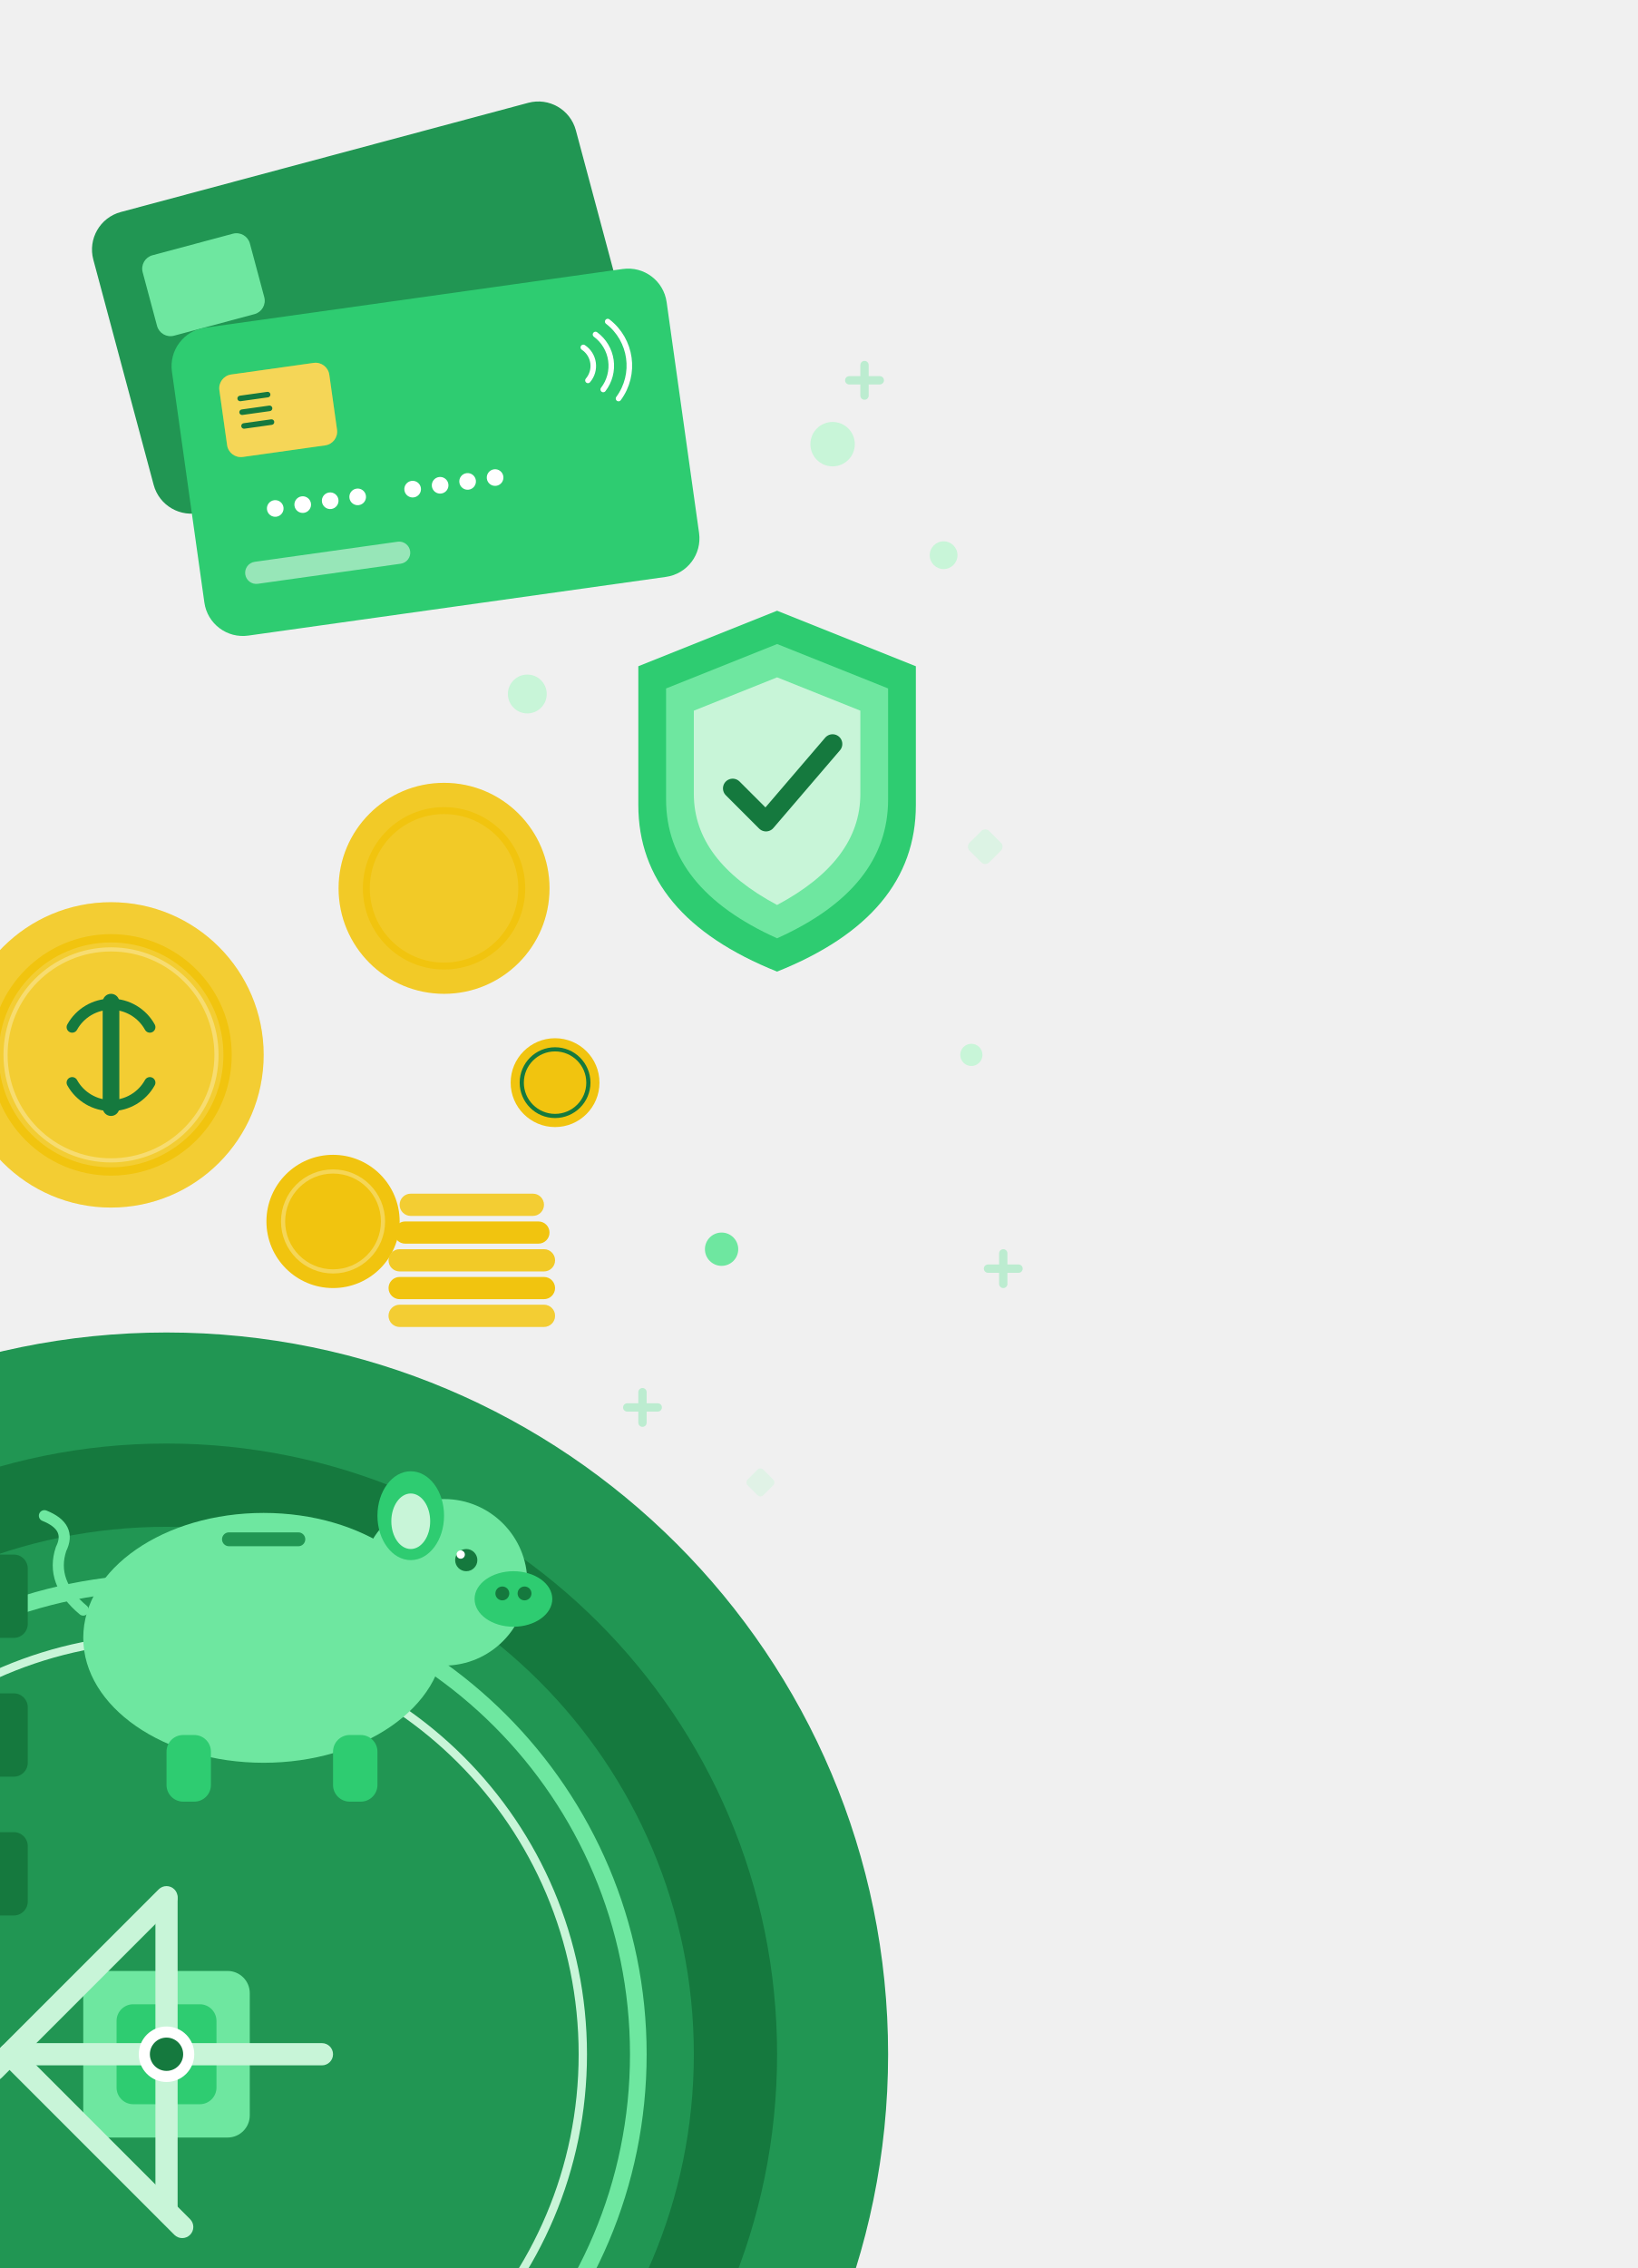
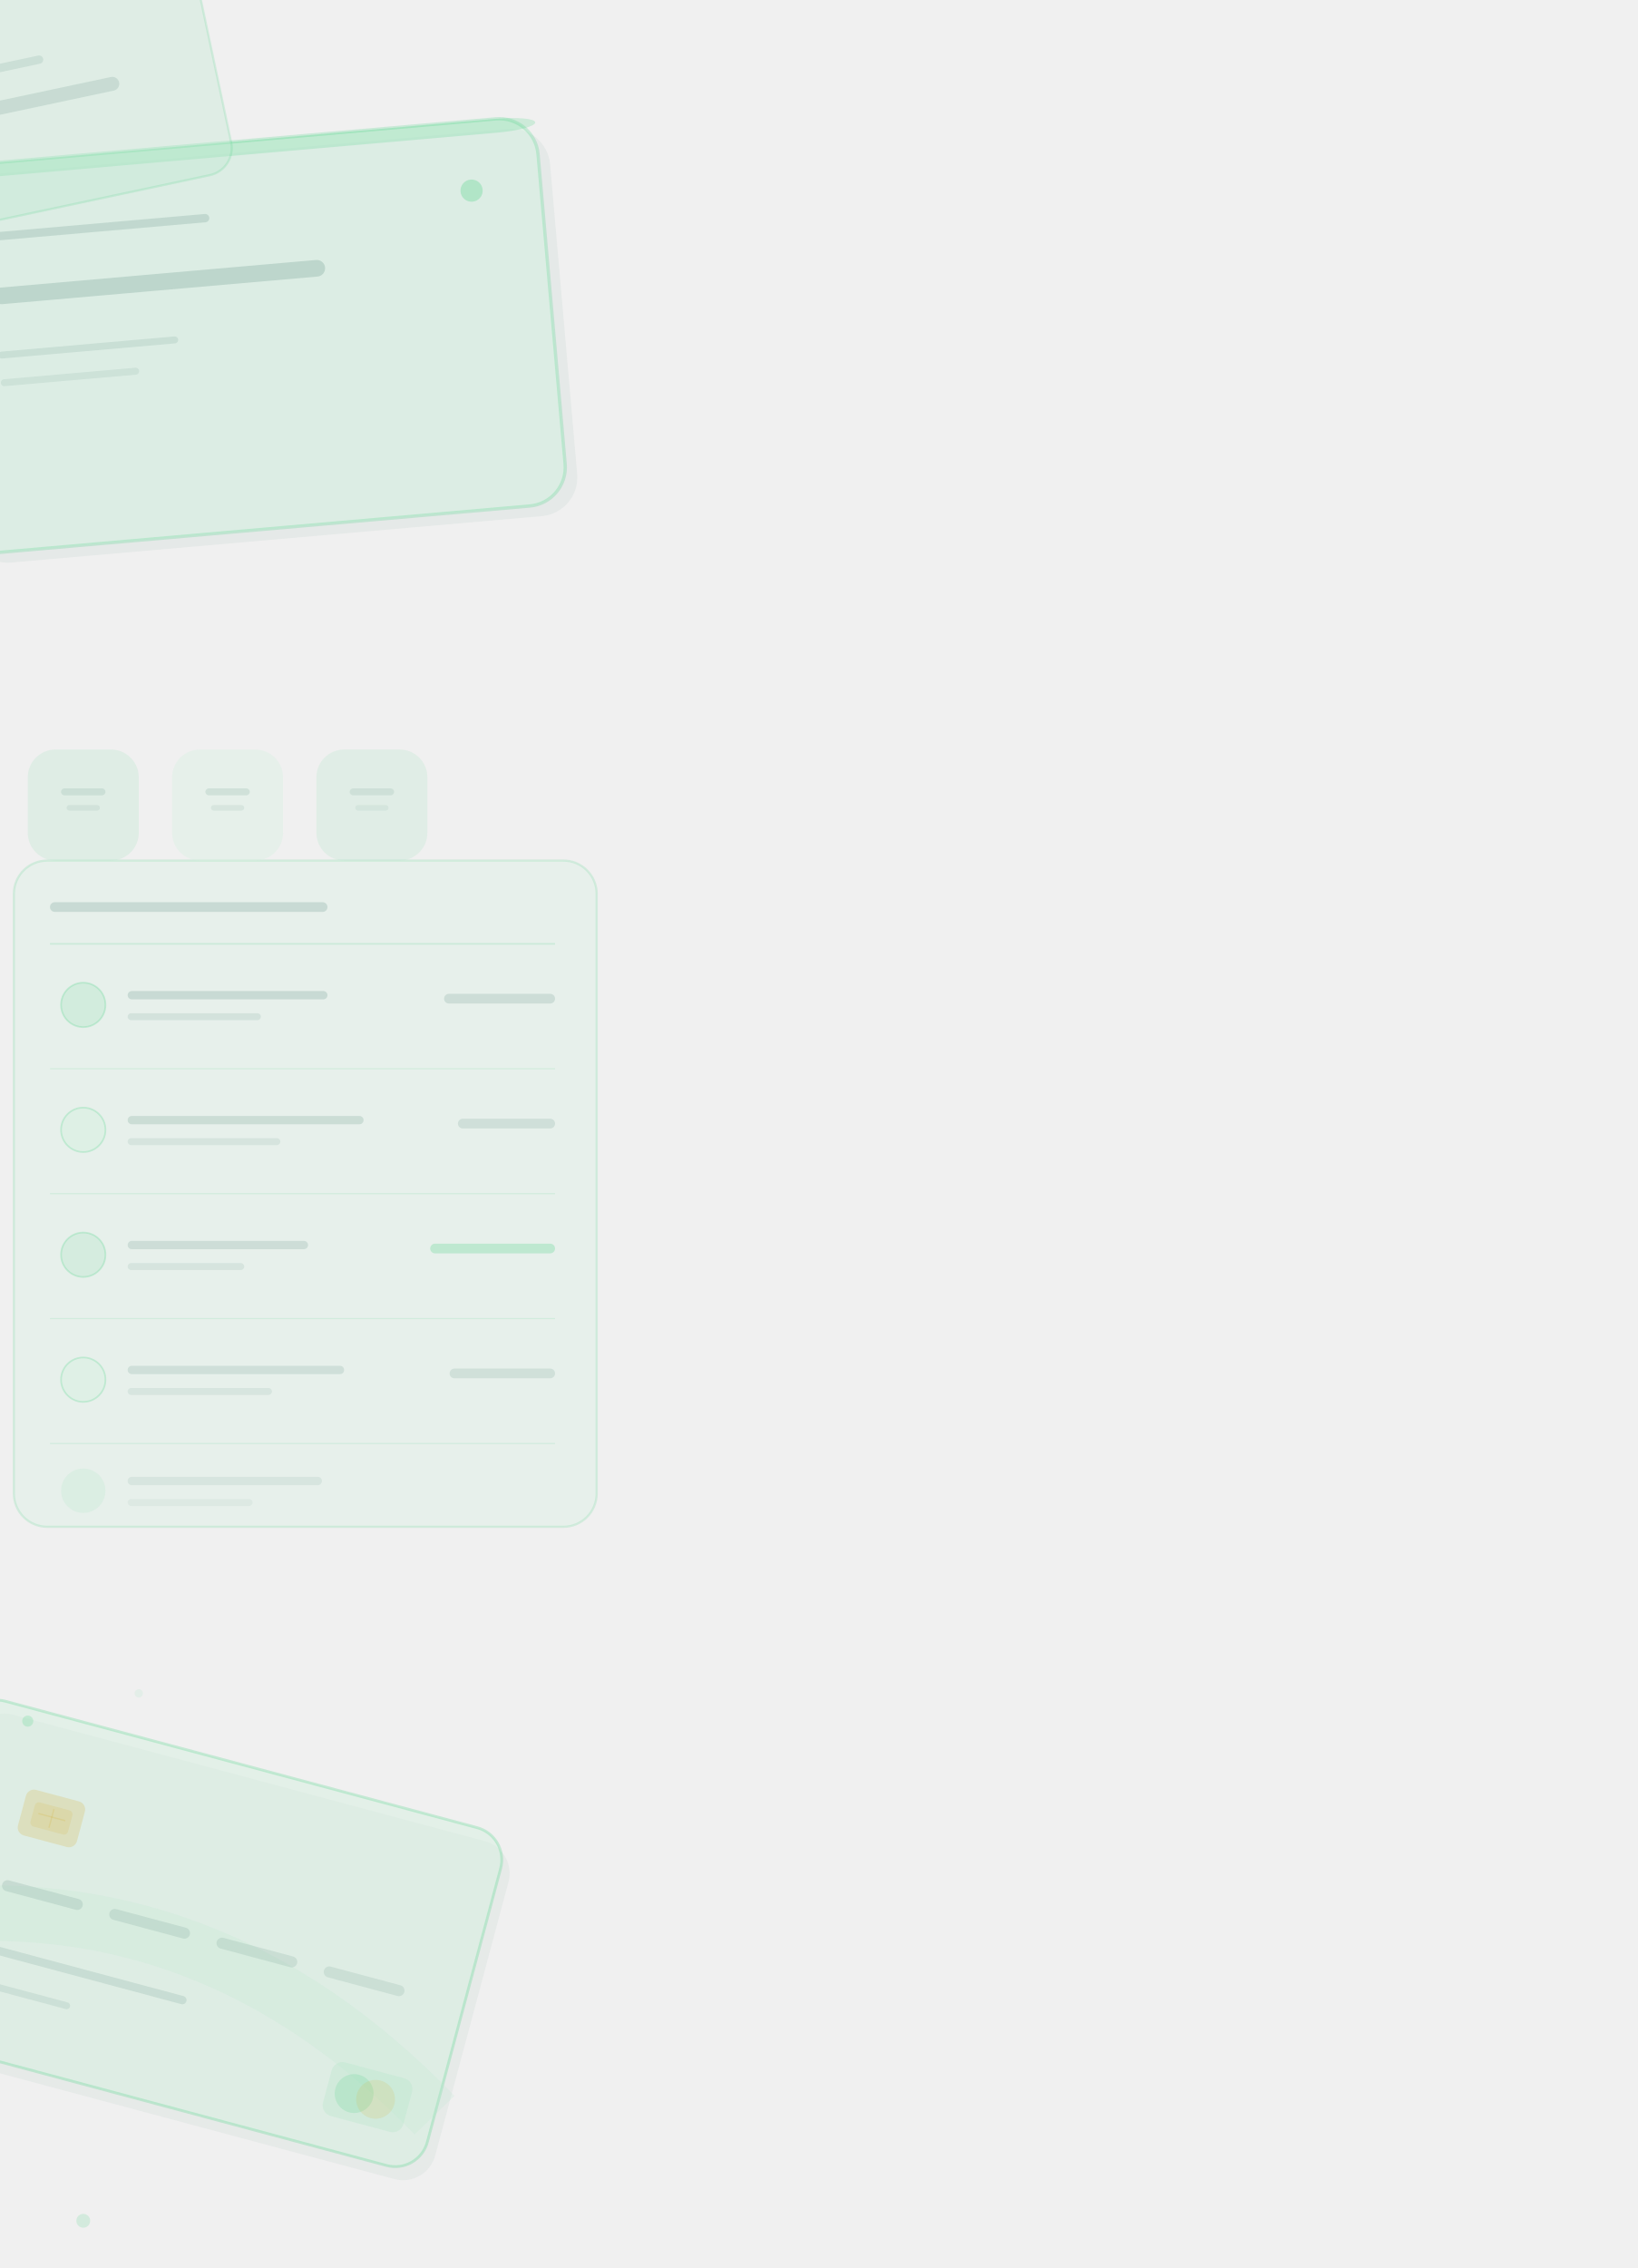
<svg xmlns="http://www.w3.org/2000/svg" viewBox="0 0 590 817">
-   <defs>
-     <style>
-       .g1{fill:#2ecc71}.g2{fill:#219653}.g3{fill:#6EE7A0}.g4{fill:#C8F5D8}.g5{fill:#15793E}.gold{fill:#F1C40F}.wh{fill:#fff}
-     </style>
-   </defs>
-   <circle class="g2" cx="60" cy="740" r="260" />
-   <circle class="g5" cx="60" cy="740" r="220" />
-   <circle class="g2" cx="60" cy="740" r="190" />
-   <circle cx="60" cy="740" r="170" fill="none" stroke="#6EE7A0" stroke-width="6" />
-   <circle cx="60" cy="740" r="150" fill="none" stroke="#C8F5D8" stroke-width="3" />
-   <g>
-     <rect class="g3" x="30" y="710" width="60" height="60" rx="8" />
-     <rect class="g1" x="42" y="722" width="36" height="36" rx="6" />
-     <rect class="g4" x="56" y="680" width="8" height="120" rx="4" />
-     <rect class="g4" x="0" y="736" width="120" height="8" rx="4" />
-     <rect class="g4" x="16" y="696" width="8" height="96" rx="4" transform="rotate(45 60 740)" />
-     <rect class="g4" x="16" y="696" width="8" height="96" rx="4" transform="rotate(-45 60 740)" />
-     <circle class="wh" cx="60" cy="740" r="10" />
-     <circle class="g5" cx="60" cy="740" r="6" />
+   <g transform="rotate(-5, 100, 130)">
+     <rect x="-16" y="54" width="220" height="140" rx="14" fill="#8fb3a8" opacity="0.12" />
  </g>
-   <rect class="g5" x="-10" y="560" width="20" height="30" rx="5" />
-   <rect class="g5" x="-10" y="610" width="20" height="30" rx="5" />
-   <rect class="g5" x="-10" y="660" width="20" height="30" rx="5" />
-   <g transform="translate(30, 80) rotate(-15)">
-     <rect class="g2" width="180" height="112" rx="14" />
-     <rect class="g3" x="16" y="18" width="40" height="30" rx="5" />
-     <rect class="g4" x="16" y="68" width="120" height="10" rx="5" />
-     <rect class="g4" x="16" y="86" width="80" height="8" rx="4" />
+   <g transform="rotate(-5, 100, 130)">
+     <rect x="-20" y="50" width="220" height="140" rx="14" fill="#d5f0e0" opacity="0.55" />
+     <rect x="-20" y="50" width="220" height="140" rx="14" fill="none" stroke="#2ecc71" stroke-width="1.2" opacity="0.20" />
+     <rect x="0" y="75" width="80" height="3" rx="1.5" fill="#8fb3a8" opacity="0.35" />
+     <rect x="0" y="95" width="120" height="6" rx="3" fill="#8fb3a8" opacity="0.40" />
+     <rect x="0" y="118" width="65" height="2.5" rx="1.25" fill="#8fb3a8" opacity="0.25" />
+     <rect x="0" y="128" width="50" height="2.5" rx="1.25" fill="#8fb3a8" opacity="0.20" />
+     <rect x="-20" y="50" width="220" height="5" rx="14" fill="#2ecc71" opacity="0.18" />
+     <circle cx="175" cy="75" r="4" fill="#2ecc71" opacity="0.25" />
  </g>
-   <g transform="translate(60, 120) rotate(-8)">
-     <rect class="g1" width="180" height="112" rx="14" />
-     <rect class="gold" x="16" y="18" width="40" height="30" rx="5" />
-     <rect class="wh" x="16" y="18" width="40" height="30" rx="5" opacity="0.3" />
-     <rect class="g5" x="22" y="26" width="12" height="2" rx="1" />
-     <rect class="g5" x="22" y="31" width="12" height="2" rx="1" />
-     <rect class="g5" x="22" y="36" width="12" height="2" rx="1" />
-     <circle class="wh" cx="30" cy="68" r="3" />
-     <circle class="wh" cx="40" cy="68" r="3" />
-     <circle class="wh" cx="50" cy="68" r="3" />
-     <circle class="wh" cx="60" cy="68" r="3" />
-     <circle class="wh" cx="80" cy="68" r="3" />
-     <circle class="wh" cx="90" cy="68" r="3" />
-     <circle class="wh" cx="100" cy="68" r="3" />
-     <circle class="wh" cx="110" cy="68" r="3" />
-     <rect class="wh" x="16" y="86" width="60" height="8" rx="4" opacity="0.5" />
-     <path d="M148 26 a8 8 0 0 1 0 12" fill="none" stroke="#fff" stroke-width="2" stroke-linecap="round" />
-     <path d="M153 22 a14 14 0 0 1 0 20" fill="none" stroke="#fff" stroke-width="2" stroke-linecap="round" />
-     <path d="M158 18 a20 20 0 0 1 0 28" fill="none" stroke="#fff" stroke-width="2" stroke-linecap="round" />
+   <g transform="rotate(-12, 40, 40)">
+     <rect x="-60" y="-10" width="140" height="80" rx="10" fill="#b8e6cc" opacity="0.30" />
+     <rect x="-60" y="-10" width="140" height="80" rx="10" fill="none" stroke="#2ecc71" stroke-width="0.8" opacity="0.15" />
+     <rect x="-40" y="15" width="60" height="3" rx="1.5" fill="#8fb3a8" opacity="0.25" />
+     <rect x="-40" y="28" width="85" height="5" rx="2.5" fill="#8fb3a8" opacity="0.30" />
  </g>
-   <g transform="translate(40, 380)">
-     <ellipse class="gold" cx="0" cy="0" rx="55" ry="55" />
-     <ellipse cx="0" cy="0" rx="55" ry="55" fill="#fff" opacity="0.15" />
-     <circle cx="0" cy="0" r="42" fill="none" stroke="#F1C40F" stroke-width="3" />
-     <circle cx="0" cy="0" r="38" fill="none" stroke="#fff" stroke-width="1.5" opacity="0.3" />
-     <rect class="g5" x="-3" y="-22" width="6" height="44" rx="3" />
-     <path d="M-14 -10 a16 16 0 0 1 28 0" fill="none" stroke="#15793E" stroke-width="4" stroke-linecap="round" />
-     <path d="M-14 10 a16 16 0 0 0 28 0" fill="none" stroke="#15793E" stroke-width="4" stroke-linecap="round" />
+   <rect x="5" y="310" width="210" height="240" rx="12" fill="#d5f0e0" opacity="0.30" />
+   <rect x="5" y="310" width="210" height="240" rx="12" fill="none" stroke="#2ecc71" stroke-width="0.8" opacity="0.15" />
+   <rect x="18" y="325" width="100" height="3.5" rx="1.75" fill="#8fb3a8" opacity="0.35" />
+   <line x1="18" y1="340" x2="200" y2="340" stroke="#2ecc71" stroke-width="0.6" opacity="0.15" />
+   <circle cx="30" cy="362" r="8" fill="#b8e6cc" opacity="0.45" />
+   <circle cx="30" cy="362" r="8" fill="none" stroke="#2ecc71" stroke-width="0.6" opacity="0.20" />
+   <rect x="46" y="357" width="72" height="3" rx="1.5" fill="#8fb3a8" opacity="0.35" />
+   <rect x="46" y="365" width="48" height="2.5" rx="1.25" fill="#8fb3a8" opacity="0.22" />
+   <rect x="160" y="358" width="40" height="3.5" rx="1.75" fill="#8fb3a8" opacity="0.30" />
+   <circle cx="30" cy="407" r="8" fill="#d5f0e0" opacity="0.50" />
+   <circle cx="30" cy="407" r="8" fill="none" stroke="#2ecc71" stroke-width="0.6" opacity="0.20" />
+   <rect x="46" y="402" width="85" height="3" rx="1.5" fill="#8fb3a8" opacity="0.32" />
+   <rect x="46" y="410" width="55" height="2.5" rx="1.25" fill="#8fb3a8" opacity="0.20" />
+   <rect x="165" y="403" width="35" height="3.5" rx="1.75" fill="#8fb3a8" opacity="0.28" />
+   <circle cx="30" cy="452" r="8" fill="#b8e6cc" opacity="0.40" />
+   <circle cx="30" cy="452" r="8" fill="none" stroke="#2ecc71" stroke-width="0.6" opacity="0.20" />
+   <rect x="46" y="447" width="65" height="3" rx="1.5" fill="#8fb3a8" opacity="0.30" />
+   <rect x="46" y="455" width="42" height="2.5" rx="1.25" fill="#8fb3a8" opacity="0.20" />
+   <rect x="155" y="448" width="45" height="3.5" rx="1.75" fill="#2ecc71" opacity="0.22" />
+   <circle cx="30" cy="497" r="8" fill="#d5f0e0" opacity="0.45" />
+   <circle cx="30" cy="497" r="8" fill="none" stroke="#2ecc71" stroke-width="0.6" opacity="0.20" />
+   <rect x="46" y="492" width="78" height="3" rx="1.5" fill="#8fb3a8" opacity="0.28" />
+   <rect x="46" y="500" width="52" height="2.5" rx="1.25" fill="#8fb3a8" opacity="0.18" />
+   <rect x="162" y="493" width="38" height="3.5" rx="1.75" fill="#8fb3a8" opacity="0.26" />
+   <line x1="18" y1="385" x2="200" y2="385" stroke="#2ecc71" stroke-width="0.4" opacity="0.12" />
+   <line x1="18" y1="430" x2="200" y2="430" stroke="#2ecc71" stroke-width="0.4" opacity="0.12" />
+   <line x1="18" y1="475" x2="200" y2="475" stroke="#2ecc71" stroke-width="0.4" opacity="0.12" />
+   <line x1="18" y1="520" x2="200" y2="520" stroke="#2ecc71" stroke-width="0.4" opacity="0.12" />
+   <circle cx="30" cy="537" r="8" fill="#b8e6cc" opacity="0.25" />
+   <rect x="46" y="532" width="70" height="3" rx="1.5" fill="#8fb3a8" opacity="0.18" />
+   <rect x="46" y="540" width="45" height="2.5" rx="1.25" fill="#8fb3a8" opacity="0.12" />
+   <g transform="rotate(15, 80, 700)">
+     <rect x="-26" y="640" width="200" height="126" rx="12" fill="#8fb3a8" opacity="0.10" />
  </g>
-   <g transform="translate(160, 320)">
-     <circle class="gold" r="38" />
-     <circle r="38" fill="#fff" opacity="0.1" />
-     <circle r="28" fill="none" stroke="#F1C40F" stroke-width="2.5" />
+   <g transform="rotate(15, 80, 700)">
+     <rect x="-30" y="636" width="200" height="126" rx="12" fill="#d5f0e0" opacity="0.50" />
+     <rect x="-30" y="636" width="200" height="126" rx="12" fill="none" stroke="#2ecc71" stroke-width="1" opacity="0.22" />
+     <path d="M-30 720 Q70 680 170 740" fill="none" stroke="#b8e6cc" stroke-width="20" opacity="0.20" />
+     <rect x="-2" y="664" width="22" height="17" rx="3" fill="#d4af37" opacity="0.22" />
+     <rect x="2" y="668" width="14" height="9" rx="1.5" fill="#d4af37" opacity="0.15" />
+     <line x1="4" y1="672" x2="14" y2="672" stroke="#d4af37" stroke-width="0.5" opacity="0.20" />
+     <line x1="9" y1="669" x2="9" y2="676" stroke="#d4af37" stroke-width="0.5" opacity="0.20" />
+     <rect x="-2" y="698" width="30" height="4" rx="2" fill="#8fb3a8" opacity="0.30" />
+     <rect x="38" y="698" width="30" height="4" rx="2" fill="#8fb3a8" opacity="0.28" />
+     <rect x="78" y="698" width="30" height="4" rx="2" fill="#8fb3a8" opacity="0.26" />
+     <rect x="118" y="698" width="30" height="4" rx="2" fill="#8fb3a8" opacity="0.24" />
+     <rect x="-2" y="722" width="75" height="3" rx="1.5" fill="#8fb3a8" opacity="0.28" />
+     <rect x="-2" y="735" width="35" height="2.5" rx="1.25" fill="#8fb3a8" opacity="0.22" />
+     <rect x="130" y="730" width="30" height="20" rx="4" fill="#b8e6cc" opacity="0.35" />
+     <circle cx="140" cy="740" r="7" fill="#2ecc71" opacity="0.15" />
+     <circle cx="148" cy="740" r="7" fill="#d4af37" opacity="0.15" />
  </g>
-   <circle class="gold" cx="120" cy="440" r="24" />
-   <circle cx="120" cy="440" r="18" fill="none" stroke="#fff" stroke-width="1.5" opacity="0.3" />
-   <circle class="gold" cx="200" cy="390" r="16" />
-   <circle cx="200" cy="390" r="12" fill="none" stroke="#15793E" stroke-width="1.5" />
-   <g transform="translate(170, 470)">
-     <rect class="gold" x="-30" y="0" width="60" height="8" rx="4" />
-     <rect x="-30" y="0" width="60" height="8" rx="4" fill="#fff" opacity="0.15" />
-     <rect class="gold" x="-30" y="-10" width="60" height="8" rx="4" />
-     <rect class="gold" x="-30" y="-20" width="60" height="8" rx="4" />
-     <rect x="-30" y="-20" width="60" height="8" rx="4" fill="#fff" opacity="0.1" />
-     <rect class="gold" x="-28" y="-30" width="56" height="8" rx="4" />
-     <rect class="gold" x="-26" y="-40" width="52" height="8" rx="4" />
-     <rect x="-26" y="-40" width="52" height="8" rx="4" fill="#fff" opacity="0.15" />
+   <circle cx="10" cy="620" r="2" fill="#2ecc71" opacity="0.18" />
+   <circle cx="50" cy="610" r="1.5" fill="#b8e6cc" opacity="0.22" />
+   <circle cx="30" cy="800" r="2.5" fill="#2ecc71" opacity="0.15" />
+   <g transform="translate(10, 270)">
+     <rect x="0" y="0" width="40" height="40" rx="10" fill="#b8e6cc" opacity="0.30" />
+     <rect x="12" y="14" width="16" height="2.5" rx="1.25" fill="#8fb3a8" opacity="0.25" />
+     <rect x="14" y="20" width="12" height="2" rx="1" fill="#8fb3a8" opacity="0.18" />
+     <rect x="52" y="0" width="40" height="40" rx="10" fill="#d5f0e0" opacity="0.35" />
+     <rect x="64" y="14" width="16" height="2.5" rx="1.25" fill="#8fb3a8" opacity="0.25" />
+     <rect x="66" y="20" width="12" height="2" rx="1" fill="#8fb3a8" opacity="0.18" />
+     <rect x="104" y="0" width="40" height="40" rx="10" fill="#b8e6cc" opacity="0.28" />
+     <rect x="116" y="14" width="16" height="2.5" rx="1.25" fill="#8fb3a8" opacity="0.22" />
+     <rect x="118" y="20" width="12" height="2" rx="1" fill="#8fb3a8" opacity="0.15" />
  </g>
-   <g transform="translate(30, 560)">
-     <ellipse class="g3" cx="65" cy="30" rx="65" ry="45" />
-     <circle class="g3" cx="130" cy="10" r="30" />
-     <ellipse class="g1" cx="155" cy="16" rx="14" ry="10" />
-     <circle class="g5" cx="151" cy="14" r="2.5" />
-     <circle class="g5" cx="159" cy="14" r="2.5" />
-     <ellipse class="g1" cx="118" cy="-14" rx="12" ry="16" />
-     <ellipse class="g4" cx="118" cy="-12" rx="7" ry="10" />
-     <circle class="g5" cx="138" cy="2" r="4" />
-     <circle class="wh" cx="136" cy="0" r="1.5" />
-     <rect class="g1" x="30" y="65" width="16" height="24" rx="6" />
-     <rect class="g1" x="90" y="65" width="16" height="24" rx="6" />
-     <rect class="g2" x="50" y="-8" width="30" height="5" rx="2.5" />
-     <path d="M0 20 Q-12 10 -8 -2 Q-4 -10 -14 -14" fill="none" stroke="#6EE7A0" stroke-width="4" stroke-linecap="round" />
-   </g>
-   <g transform="translate(280, 280)">
-     <path class="g1" d="M0-60 L50-40 L50 10 Q50 50 0 70 Q-50 50 -50 10 L-50-40 Z" />
-     <path class="g3" d="M0-48 L40-32 L40 8 Q40 40 0 58 Q-40 40 -40 8 L-40-32 Z" />
-     <path class="g4" d="M0-36 L30-24 L30 6 Q30 30 0 46 Q-30 30 -30 6 L-30-24 Z" />
-     <path d="M-16 4 L-4 16 L20-12" fill="none" stroke="#15793E" stroke-width="7" stroke-linecap="round" stroke-linejoin="round" />
-   </g>
-   <circle class="g4" cx="300" cy="160" r="8" />
-   <circle class="g4" cx="340" cy="200" r="5" />
-   <circle class="g3" cx="260" cy="450" r="6" />
-   <circle class="g4" cx="350" cy="380" r="4" />
-   <circle class="g4" cx="190" cy="250" r="7" />
-   <g opacity="0.4">
-     <rect class="g3" x="310" y="130" width="3" height="14" rx="1.5" />
-     <rect class="g3" x="304.5" y="135.5" width="14" height="3" rx="1.5" />
-     <rect class="g3" x="230" y="500" width="3" height="14" rx="1.5" />
-     <rect class="g3" x="224.5" y="505.5" width="14" height="3" rx="1.5" />
-     <rect class="g3" x="360" y="450" width="3" height="14" rx="1.5" />
-     <rect class="g3" x="354.5" y="455.5" width="14" height="3" rx="1.5" />
-   </g>
-   <rect class="g4" x="350" y="300" width="10" height="10" rx="2" transform="rotate(45 355 305)" opacity="0.5" />
-   <rect class="g4" x="270" y="530" width="8" height="8" rx="1.5" transform="rotate(45 274 534)" opacity="0.4" />
</svg>
